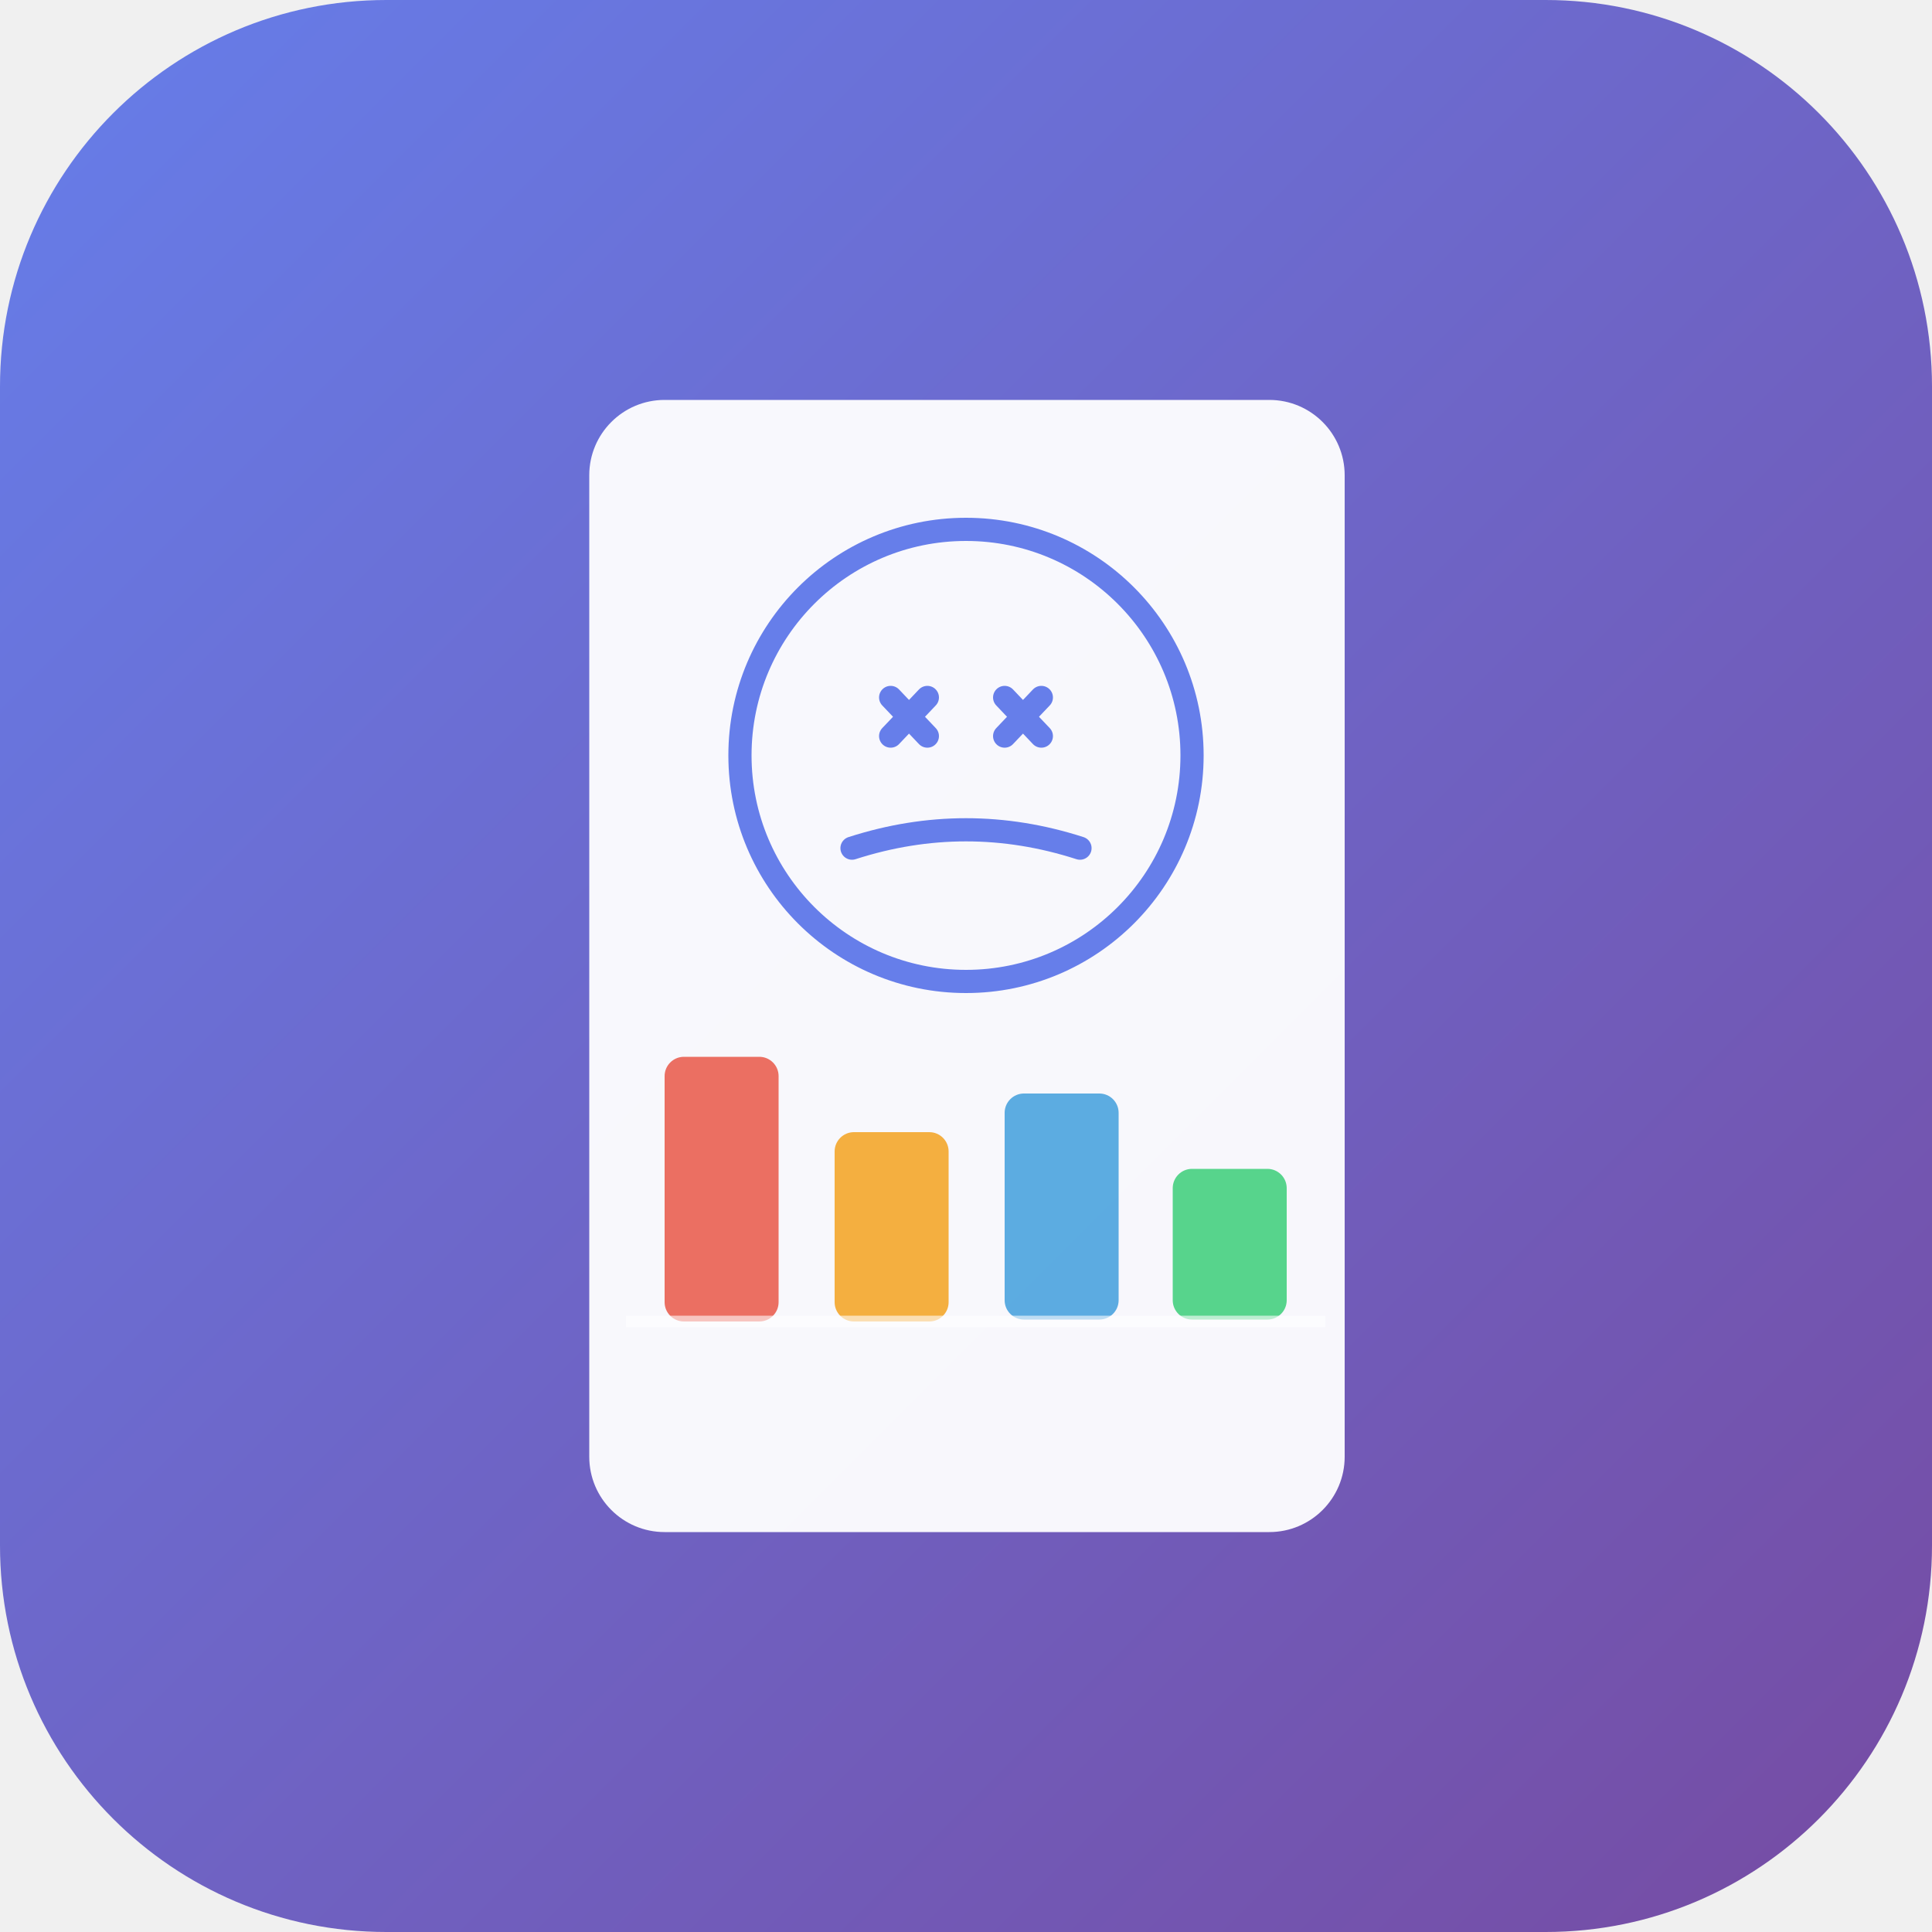
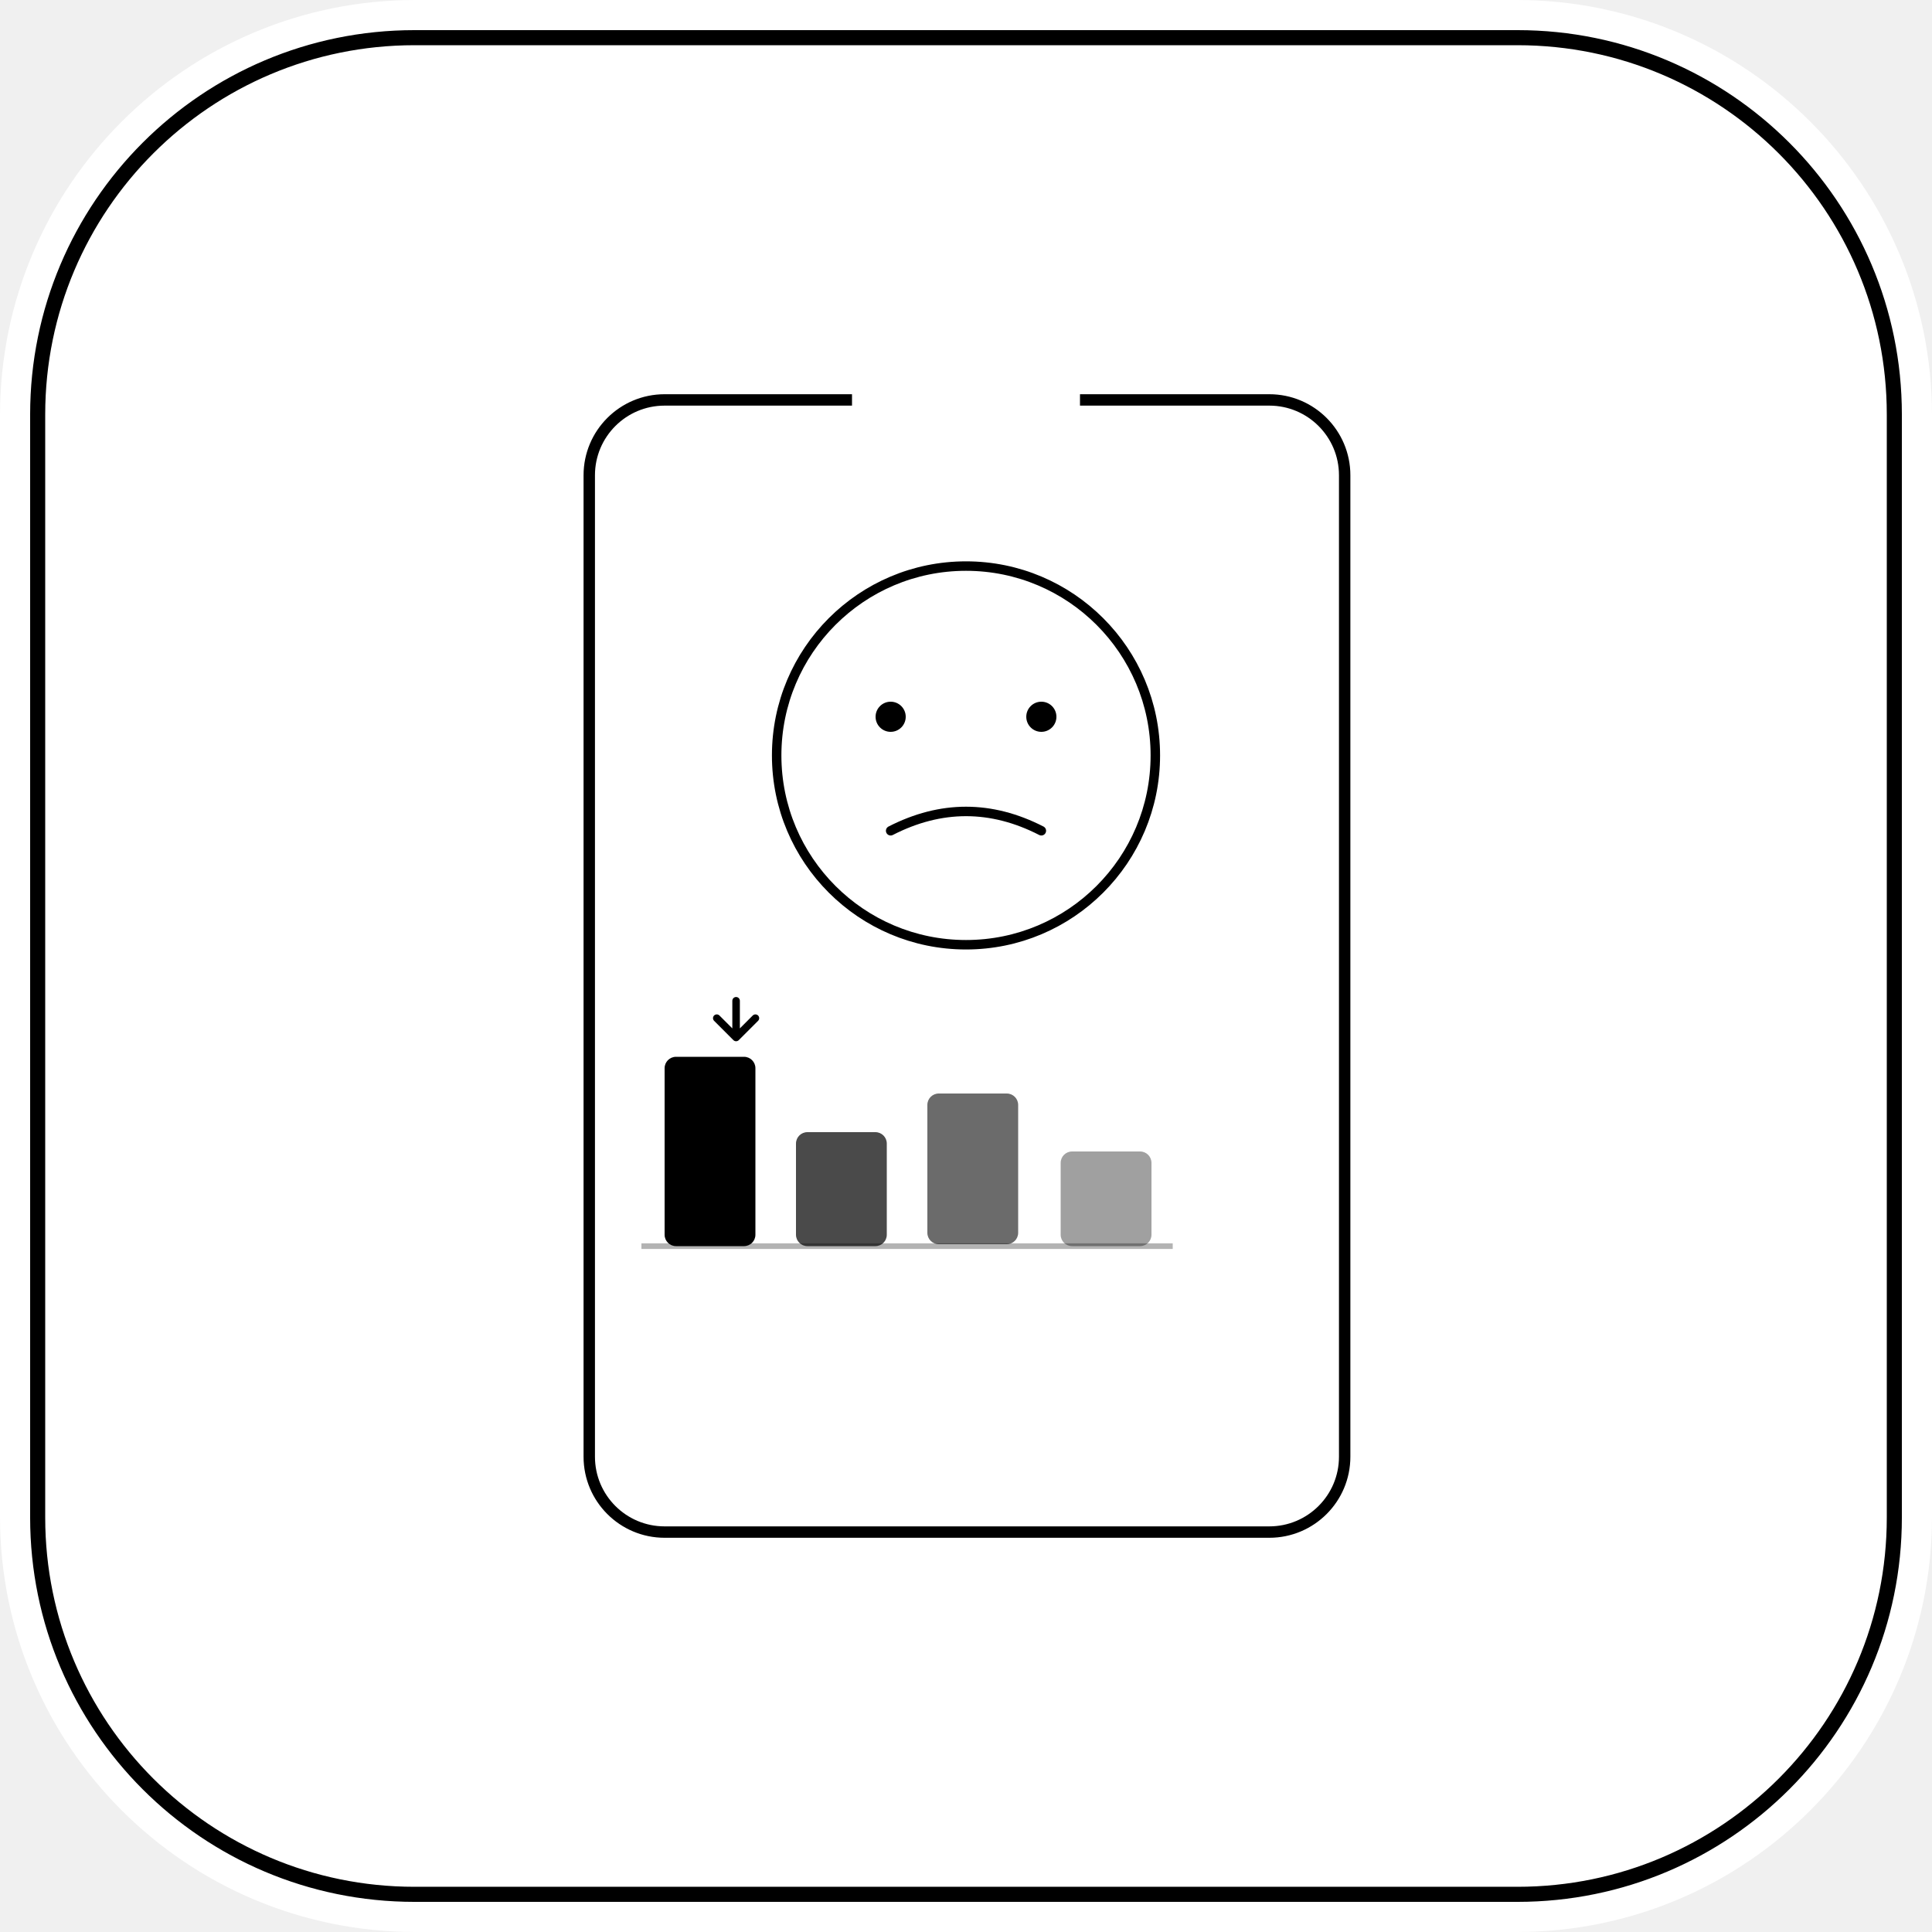
<svg xmlns="http://www.w3.org/2000/svg" width="192" height="192">
-   <defs>
-     <linearGradient id="grad" x1="0%" y1="0%" x2="100%" y2="100%">
-       <stop offset="0%" style="stop-color:#667eea;stop-opacity:1" />
-       <stop offset="100%" style="stop-color:#764ba2;stop-opacity:1" />
-     </linearGradient>
-   </defs>
-   <rect width="192" height="192" rx="38.4" fill="url(#grad)" />
-   <rect x="58.56" y="39.744" width="75.072" height="112.512" rx="7.488" fill="rgba(255,255,255,0.95)" />
-   <circle cx="96" cy="75.072" r="22.464" stroke="#667eea" stroke-width="2.304" fill="none" />
-   <line x1="88.512" y1="69.312" x2="92.16" y2="73.152" stroke="#667eea" stroke-width="2.304" stroke-linecap="round" />
-   <line x1="92.16" y1="69.312" x2="88.512" y2="73.152" stroke="#667eea" stroke-width="2.304" stroke-linecap="round" />
-   <line x1="99.84" y1="69.312" x2="103.488" y2="73.152" stroke="#667eea" stroke-width="2.304" stroke-linecap="round" />
-   <line x1="103.488" y1="69.312" x2="99.84" y2="73.152" stroke="#667eea" stroke-width="2.304" stroke-linecap="round" />
-   <path d="M 84.672 84.288 Q 96 80.64 107.328 84.288" stroke="#667eea" stroke-width="2.304" fill="none" stroke-linecap="round" />
-   <rect x="66.048" y="105.024" width="11.328" height="26.304" rx="1.92" fill="#e74c3c" opacity="0.8" />
-   <rect x="82.944" y="112.512" width="11.328" height="18.816" rx="1.92" fill="#f39c12" opacity="0.8" />
-   <rect x="99.84" y="108.672" width="11.328" height="22.464" rx="1.92" fill="#3498db" opacity="0.8" />
-   <rect x="116.544" y="116.16" width="11.328" height="14.976" rx="1.92" fill="#2ecc71" opacity="0.8" />
-   <line x1="62.208" y1="131.328" x2="131.712" y2="131.328" stroke="white" stroke-width="1.152" opacity="0.6" />
+   <rect width="192" height="192" rx="41.28" fill="#ffffff" />
+   <rect x="3.744" y="3.744" width="184.512" height="184.512" rx="37.44" fill="none" stroke="#000000" stroke-width="1.498" />
+   <rect x="58.56" y="39.744" width="75.072" height="112.512" rx="7.488" fill="none" stroke="#000000" stroke-width="1.133" />
+   <line x1="84.672" y1="39.744" x2="107.328" y2="39.744" stroke="#ffffff" stroke-width="1.498" />
+   <circle cx="96" cy="75.072" r="18.816" fill="none" stroke="#000000" stroke-width="0.941" />
+   <circle cx="88.512" cy="71.232" r="1.498" fill="#000000" />
+   <circle cx="103.488" cy="71.232" r="1.498" fill="#000000" />
+   <path d="M 88.512 82.56 Q 96 78.72 103.488 82.56" stroke="#000000" stroke-width="0.941" fill="none" stroke-linecap="round" />
+   <rect x="66.048" y="105.024" width="9.024" height="18.816" rx="1.133" fill="#000000" />
+   <rect x="79.104" y="112.512" width="9.024" height="11.328" rx="1.133" fill="#4a4a4a" />
+   <rect x="92.16" y="108.672" width="9.024" height="14.976" rx="1.133" fill="#6b6b6b" />
+   <rect x="105.408" y="114.432" width="9.024" height="9.408" rx="1.133" fill="#a0a0a0" />
+   <line x1="63.744" y1="123.84" x2="116.544" y2="123.84" stroke="#000000" stroke-width="0.557" opacity="0.3" />
+   <path d="M 73.152 99.456 L 73.152 103.104 M 71.232 101.184 L 73.152 103.104 L 75.072 101.184" stroke="#000000" stroke-width="0.749" fill="none" stroke-linecap="round" stroke-linejoin="round" />
</svg>
